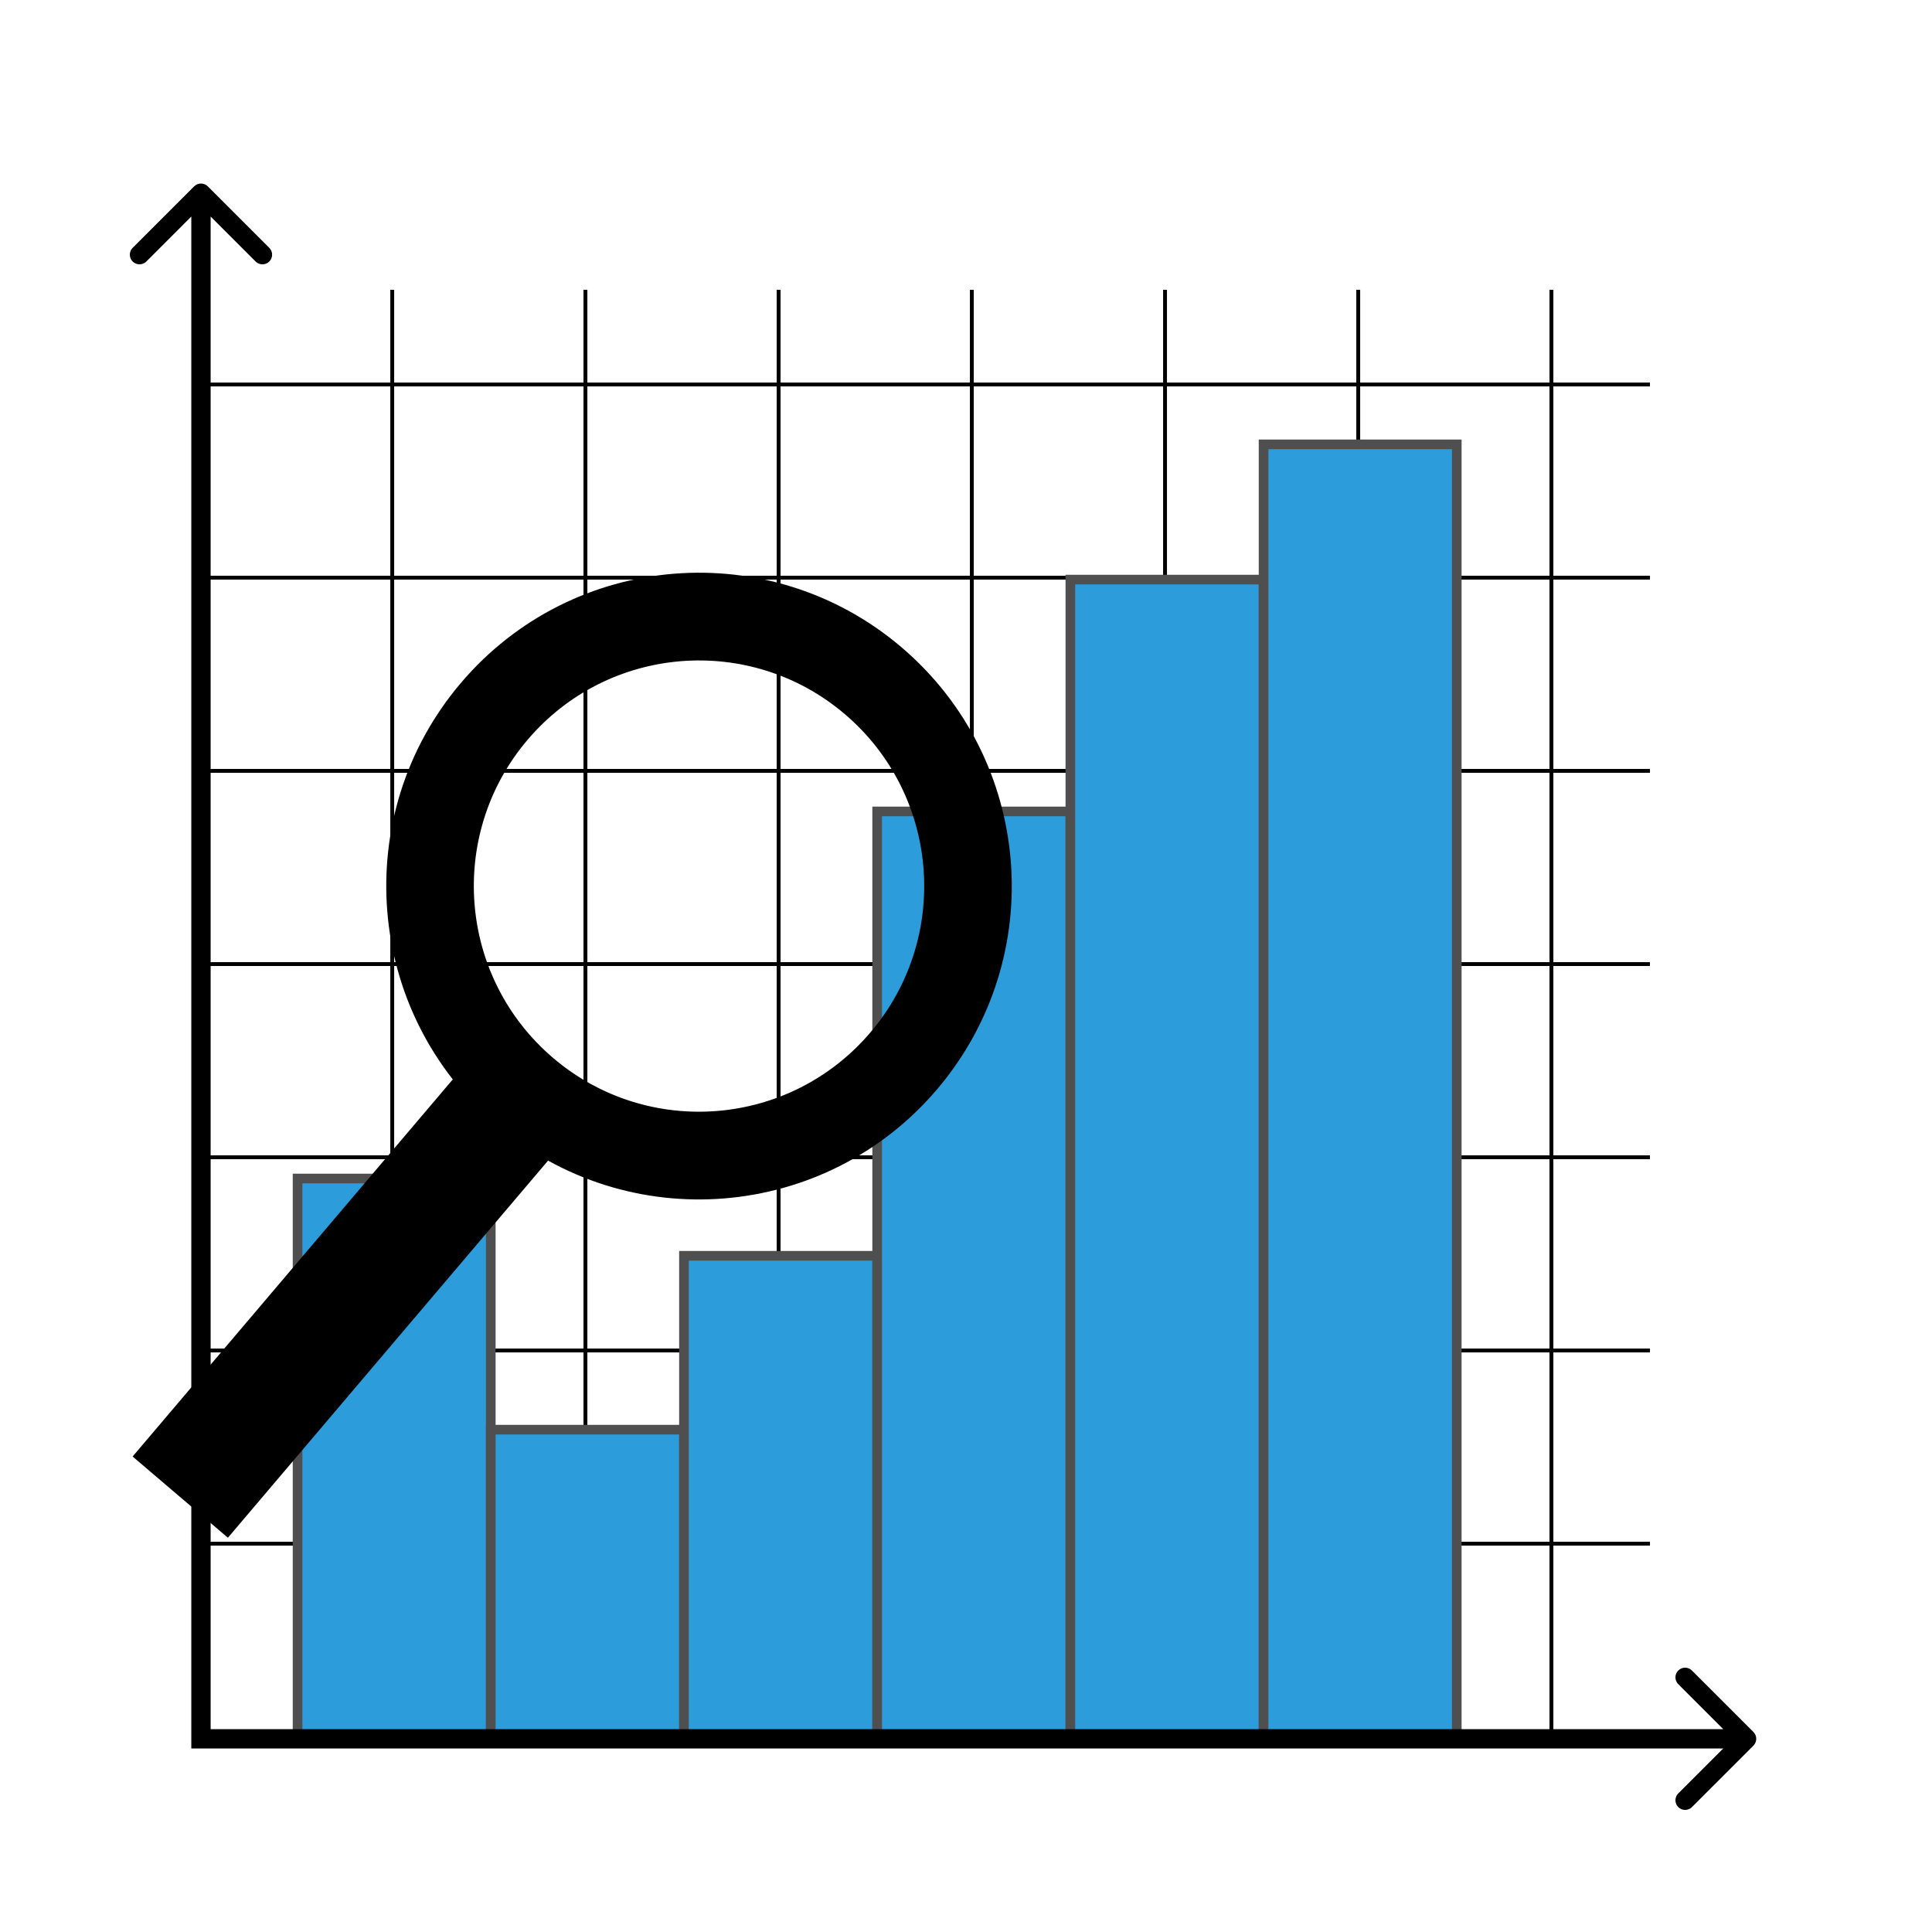
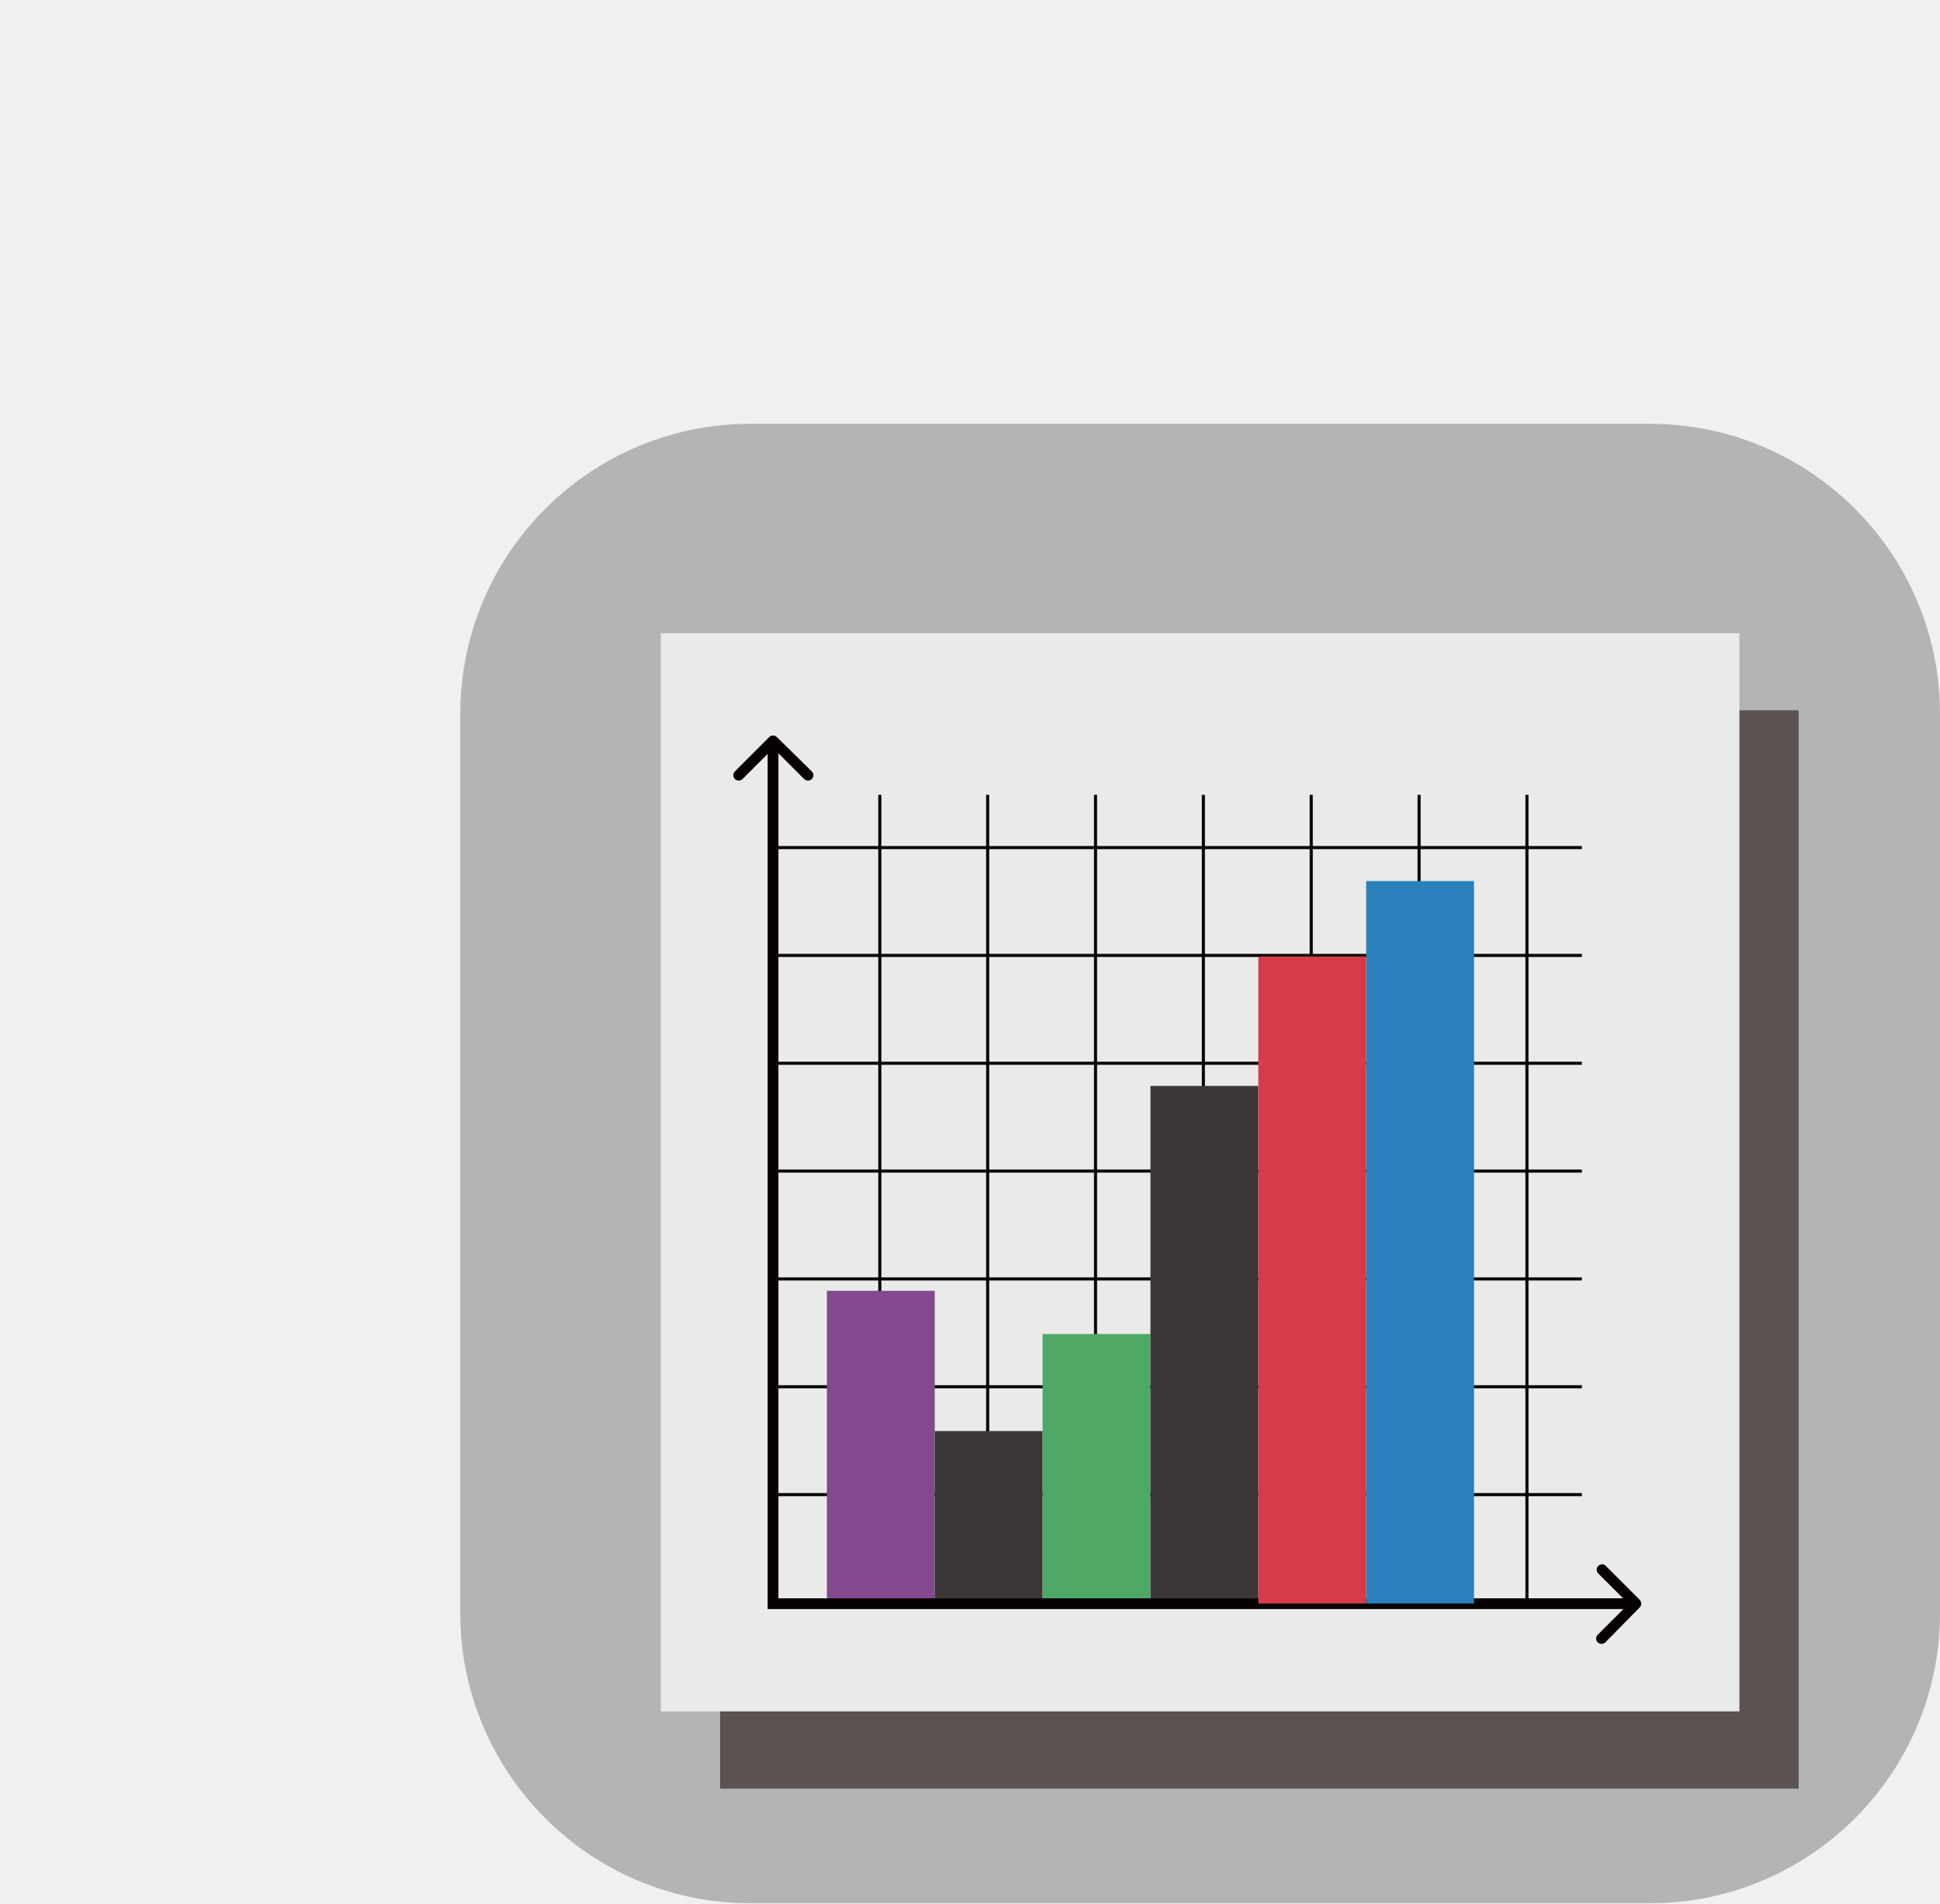
- <svg xmlns="http://www.w3.org/2000/svg" width="100" height="100" viewBox="0 0 100 100" fill="none">
-   <g clip-path="url(#clip0)">
-     <rect width="100" height="100" fill="white" />
-     <line x1="20.302" y1="90" x2="20.302" y2="15" stroke="black" stroke-width="0.2" />
-     <line x1="30.302" y1="90" x2="30.302" y2="15" stroke="black" stroke-width="0.2" />
-     <line x1="40.302" y1="90" x2="40.302" y2="15" stroke="black" stroke-width="0.2" />
-     <line x1="50.302" y1="90" x2="50.302" y2="15" stroke="black" stroke-width="0.2" />
-     <line x1="60.302" y1="90" x2="60.302" y2="15" stroke="black" stroke-width="0.2" />
-     <line x1="70.302" y1="90" x2="70.302" y2="15" stroke="black" stroke-width="0.2" />
-     <line x1="80.302" y1="90" x2="80.302" y2="15" stroke="black" stroke-width="0.2" />
-     <line x1="10.402" y1="79.9" x2="85.402" y2="79.9" stroke="black" stroke-width="0.2" />
-     <line x1="10.402" y1="69.9" x2="85.402" y2="69.9" stroke="black" stroke-width="0.2" />
-     <line x1="10.402" y1="59.9" x2="85.402" y2="59.9" stroke="black" stroke-width="0.2" />
-     <line x1="10.402" y1="49.9" x2="85.402" y2="49.9" stroke="black" stroke-width="0.2" />
-     <line x1="10.402" y1="39.9" x2="85.402" y2="39.9" stroke="black" stroke-width="0.2" />
-     <line x1="10.402" y1="29.9" x2="85.402" y2="29.9" stroke="black" stroke-width="0.2" />
-     <line x1="10.402" y1="19.9" x2="85.402" y2="19.9" stroke="black" stroke-width="0.2" />
-     <rect x="15.402" y="61" width="10" height="29" fill="#2D9CDB" stroke="#4F4F4F" stroke-width="0.5" />
-     <rect x="25.402" y="74" width="10" height="16" fill="#2D9CDB" stroke="#4F4F4F" stroke-width="0.5" />
-     <rect x="35.402" y="65" width="10" height="25" fill="#2D9CDB" stroke="#4F4F4F" stroke-width="0.5" />
-     <rect x="45.402" y="42" width="10" height="48" fill="#2D9CDB" stroke="#4F4F4F" stroke-width="0.5" />
-     <rect x="55.402" y="30" width="10" height="60" fill="#2D9CDB" stroke="#4F4F4F" stroke-width="0.5" />
-     <rect x="65.402" y="23" width="10" height="67" fill="#2D9CDB" stroke="#4F4F4F" stroke-width="0.5" />
-     <path d="M10.402 90H9.902V90.5H10.402V90ZM10.756 9.646C10.56 9.451 10.244 9.451 10.049 9.646L6.867 12.828C6.671 13.024 6.671 13.34 6.867 13.536C7.062 13.731 7.378 13.731 7.574 13.536L10.402 10.707L13.23 13.536C13.426 13.731 13.742 13.731 13.938 13.536C14.133 13.34 14.133 13.024 13.938 12.828L10.756 9.646ZM90.756 90.354C90.951 90.158 90.951 89.842 90.756 89.646L87.574 86.465C87.378 86.269 87.062 86.269 86.867 86.465C86.671 86.66 86.671 86.976 86.867 87.172L89.695 90L86.867 92.828C86.671 93.024 86.671 93.34 86.867 93.535C87.062 93.731 87.378 93.731 87.574 93.535L90.756 90.354ZM10.902 90V10H9.902V90H10.902ZM10.402 90.5H90.402V89.5H10.402V90.5Z" fill="black" />
-     <path fill-rule="evenodd" clip-rule="evenodd" d="M25.692 58.218C32.502 64.022 42.719 63.196 48.511 56.373C54.304 49.549 53.48 39.313 46.669 33.509C39.86 27.705 29.643 28.531 23.851 35.355C18.058 42.178 18.883 52.414 25.692 58.218ZM28.629 54.759C33.532 58.938 40.888 58.343 45.059 53.43C49.23 48.517 48.636 41.147 43.733 36.968C38.83 32.789 31.474 33.384 27.303 38.297C23.132 43.21 23.726 50.58 28.629 54.759Z" fill="black" />
-     <path d="M24.066 55.128L28.998 59.331L11.796 79.593L6.864 75.389L24.066 55.128Z" fill="black" />
-   </g>
+ <svg xmlns="http://www.w3.org/2000/svg" viewBox="0 0 125.73 123.37">
  <defs>
-     <clipPath id="clip0">
-       <rect width="100" height="100" fill="white" />
+     <style>.cls-1,.cls-6{fill:none;}.cls-2{fill:#b4b4b5;}.cls-14,.cls-3{fill:#231815;}.cls-3{opacity:0.62;}.cls-4{clip-path:url(#clip-path);}.cls-5{fill:#fff;}.cls-6{stroke:#040000;stroke-width:0.2px;}.cls-7{fill:#8c4e9a;}.cls-8{fill:#3e3a39;}.cls-9{fill:#53b66e;}.cls-10,.cls-11{fill:#040000;}.cls-11{fill-rule:evenodd;}.cls-12{fill:#e7404c;}.cls-13{fill:#2b8acb;}.cls-14{opacity:0.09;}</style>
+     <clipPath id="clip-path" transform="translate(29.83 27.47)">
+       <rect class="cls-1" x="13" y="13.57" width="69.9" height="69.9" />
    </clipPath>
  </defs>
+   <g id="レイヤー_2" data-name="レイヤー 2">
+     <g id="レイヤー_1-2" data-name="レイヤー 1">
+       <rect class="cls-2" x="29.83" y="27.47" width="95.9" height="95.9" rx="18.81" />
+       <rect class="cls-3" x="46.67" y="46.04" width="69.9" height="69.9" />
+       <g class="cls-4">
+         <rect class="cls-5" x="42.83" y="41.03" width="69.9" height="69.9" />
+         <line class="cls-6" x1="57.02" y1="103.94" x2="57.02" y2="51.52" />
+         <line class="cls-6" x1="64.01" y1="103.94" x2="64.01" y2="51.52" />
+         <line class="cls-6" x1="71" y1="103.94" x2="71" y2="51.52" />
+         <line class="cls-6" x1="77.99" y1="103.94" x2="77.99" y2="51.52" />
+         <line class="cls-6" x1="84.98" y1="103.94" x2="84.98" y2="51.52" />
+         <line class="cls-6" x1="91.97" y1="103.94" x2="91.97" y2="51.52" />
+         <line class="cls-6" x1="98.96" y1="103.94" x2="98.96" y2="51.52" />
+         <line class="cls-6" x1="50.1" y1="96.88" x2="102.52" y2="96.88" />
+         <line class="cls-6" x1="50.1" y1="89.89" x2="102.52" y2="89.89" />
+         <line class="cls-6" x1="50.1" y1="82.9" x2="102.52" y2="82.9" />
+         <line class="cls-6" x1="50.1" y1="75.91" x2="102.52" y2="75.91" />
+         <line class="cls-6" x1="50.1" y1="68.92" x2="102.52" y2="68.92" />
+         <line class="cls-6" x1="50.1" y1="61.93" x2="102.52" y2="61.93" />
+         <line class="cls-6" x1="50.1" y1="54.94" x2="102.52" y2="54.94" />
+         <rect class="cls-7" x="53.59" y="83.67" width="6.99" height="20.27" />
+         <rect class="cls-8" x="60.58" y="92.76" width="6.99" height="11.18" />
+         <rect class="cls-9" x="67.57" y="86.47" width="6.99" height="17.48" />
+         <rect class="cls-8" x="74.56" y="70.39" width="6.99" height="33.55" />
+         <path class="cls-10" d="M20.27,76.48h-.35v.35h.35Zm.25-56.17a.35.35,0,0,0-.5,0L17.8,22.53a.35.35,0,0,0,0,.5.36.36,0,0,0,.49,0l2-2,2,2a.36.36,0,0,0,.49,0,.35.35,0,0,0,0-.5ZM76.44,76.72a.36.36,0,0,0,0-.49L74.21,74a.35.35,0,0,0-.49.49l2,2-2,2a.35.35,0,0,0,0,.5.36.36,0,0,0,.49,0Zm-55.82-.24V20.56h-.7V76.48Zm-.35.35H76.19v-.7H20.27Z" transform="translate(29.83 27.47)" />
+         <path class="cls-11" d="M-19.89-12.38a8.53,8.53,0,0,0,12-1,8.57,8.57,0,0,0-1-12.07,8.53,8.53,0,0,0-12,1A8.57,8.57,0,0,0-19.89-12.38Zm1.55-1.83a6.14,6.14,0,0,0,8.67-.7,6.17,6.17,0,0,0-.7-8.69,6.14,6.14,0,0,0-8.67.7A6.17,6.17,0,0,0-18.34-14.21Z" transform="translate(29.83 27.47)" />
+         <path class="cls-10" d="M-20.75-14l2.6,2.21L-27.23-1.1l-2.6-2.22Z" transform="translate(29.83 27.47)" />
+         <rect class="cls-12" x="81.55" y="62" width="6.99" height="41.94" />
+         <rect class="cls-13" x="88.54" y="57.11" width="6.99" height="46.83" />
+       </g>
+       <rect class="cls-14" x="42.83" y="41.03" width="69.9" height="69.9" />
+     </g>
+   </g>
</svg>
